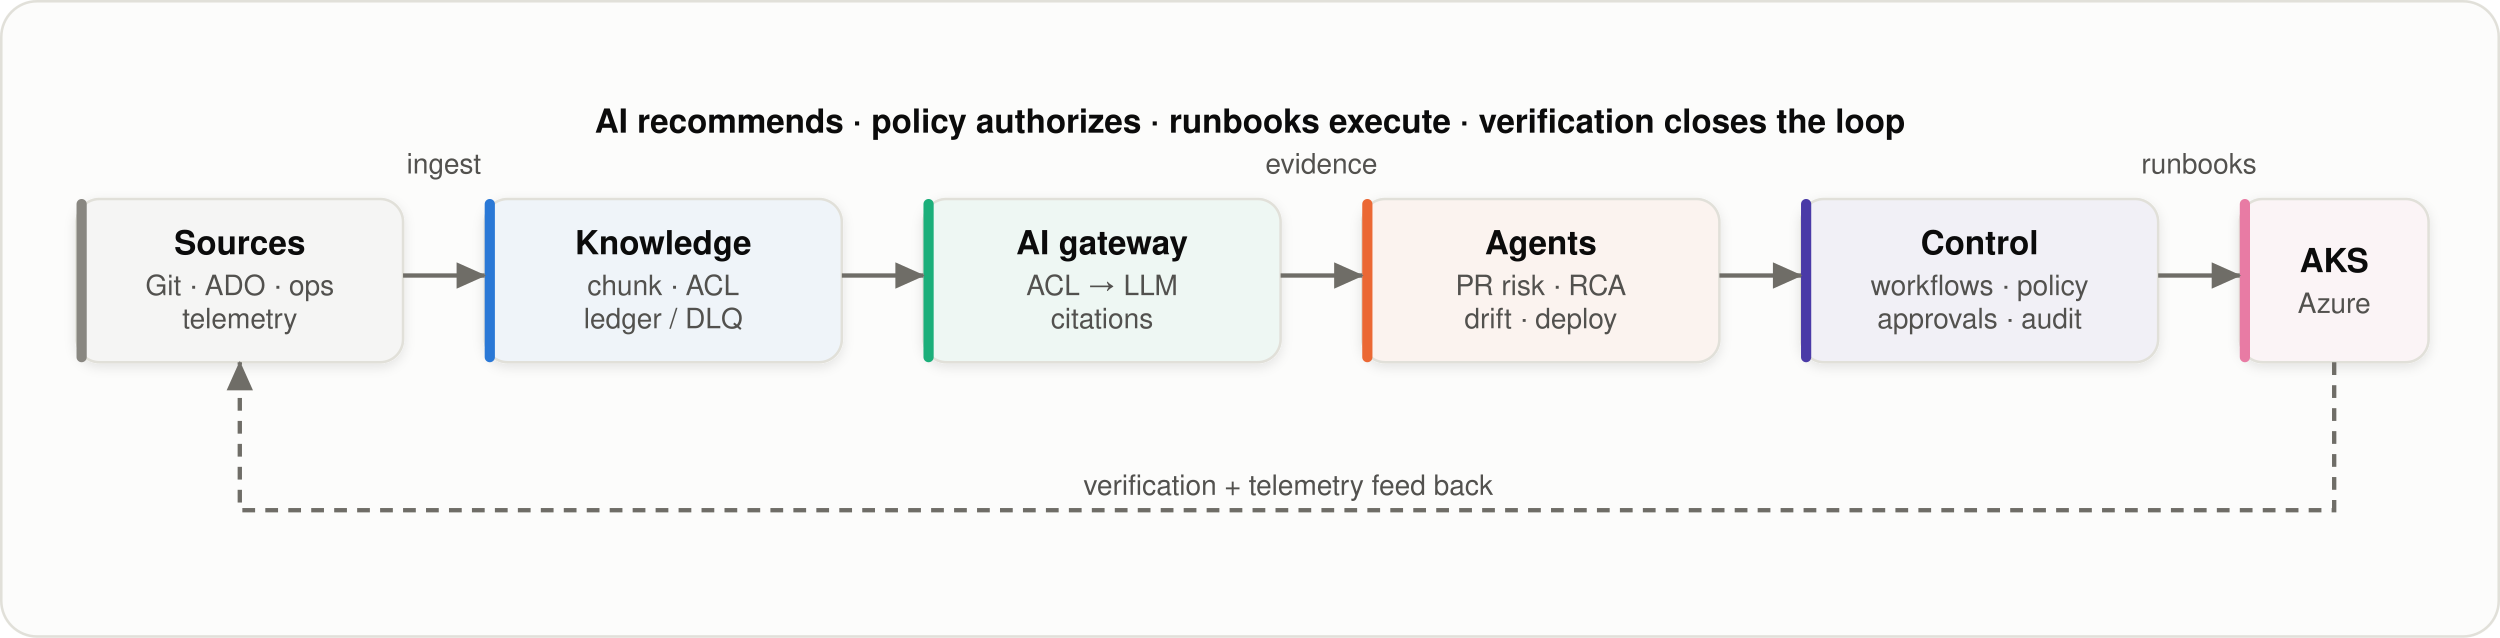
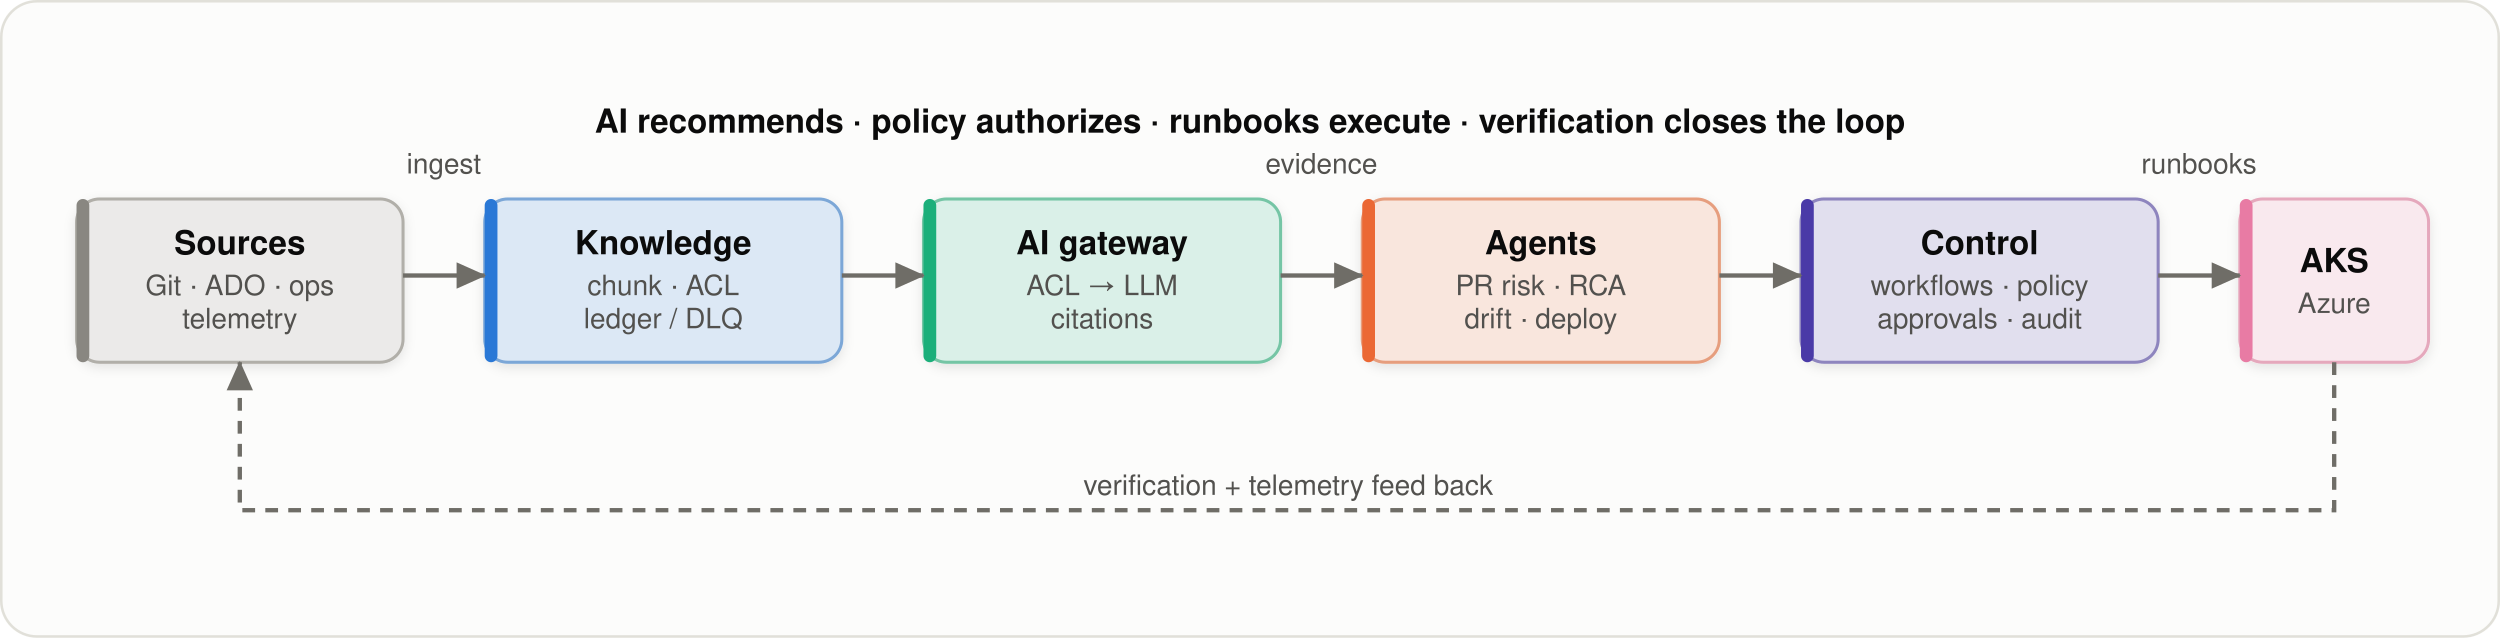
<svg xmlns="http://www.w3.org/2000/svg" viewBox="0 0 980 250" font-family="system-ui, -apple-system, 'Segoe UI', Helvetica, Arial, sans-serif" role="img" aria-label="The platform at a glance: sources to Azure through knowledge, gateway, agents, control and execution, with telemetry feeding back">
  <defs>
    <filter id="soft-light" x="-12%" y="-12%" width="124%" height="130%">
      <feDropShadow dx="0" dy="1.5" stdDeviation="2.2" flood-color="#000000" flood-opacity="0.10" />
    </filter>
    <marker id="arrow-light" viewBox="0 0 10 10" refX="8.6" refY="5" markerWidth="8" markerHeight="8" orient="auto-start-reverse">
      <path d="M 0.5 1.2 L 9 5 L 0.5 8.8 z" fill="#6f6d67" />
    </marker>
    <marker id="arrow-good-light" viewBox="0 0 10 10" refX="8.6" refY="5" markerWidth="8" markerHeight="8" orient="auto-start-reverse">
      <path d="M 0.5 1.2 L 9 5 L 0.5 8.8 z" fill="#0ca30c" />
    </marker>
    <marker id="arrow-bad-light" viewBox="0 0 10 10" refX="8.6" refY="5" markerWidth="8" markerHeight="8" orient="auto-start-reverse">
      <path d="M 0.5 1.2 L 9 5 L 0.5 8.8 z" fill="#d03b3b" />
    </marker>
    <marker id="arrow-warn-light" viewBox="0 0 10 10" refX="8.6" refY="5" markerWidth="8" markerHeight="8" orient="auto-start-reverse">
      <path d="M 0.5 1.2 L 9 5 L 0.5 8.8 z" fill="#ec835a" />
    </marker>
  </defs>
  <rect x="0" y="0" width="980" height="250" rx="14" fill="#fcfcfb" />
  <rect x="0.5" y="0.5" width="979" height="249" rx="14" fill="none" stroke="#e1e0d9" stroke-width="1" />
-   <rect x="30" y="78" width="128" height="64" rx="9" fill="#f5f5f4" stroke="#e1e0d9" stroke-width="1" filter="url(#soft-light)" />
-   <rect x="30" y="78" width="4" height="64" rx="2" fill="#898781" />
+   <rect x="30" y="78" width="128" height="64" rx="9" fill="#ebeae9" stroke="#b1afa9" stroke-width="1.2" filter="url(#soft-light)" />
+   <rect x="30" y="78" width="5" height="64" rx="2.5" fill="#898781" />
  <text x="94.0" y="99.68" font-size="13" text-anchor="middle" fill="#0b0b0b" font-weight="600">Sources</text>
  <text x="94.0" y="115.68" font-size="11" text-anchor="middle" fill="#52514e" font-weight="normal">Git · ADO · ops</text>
  <text x="94.0" y="128.68" font-size="11" text-anchor="middle" fill="#52514e" font-weight="normal">telemetry</text>
-   <rect x="190" y="78" width="140" height="64" rx="9" fill="#eff4f9" stroke="#e1e0d9" stroke-width="1" filter="url(#soft-light)" />
-   <rect x="190" y="78" width="4" height="64" rx="2" fill="#2a78d6" />
+   <rect x="190" y="78" width="140" height="64" rx="9" fill="#dce8f5" stroke="#7ca7d7" stroke-width="1.2" filter="url(#soft-light)" />
+   <rect x="190" y="78" width="5" height="64" rx="2.5" fill="#2a78d6" />
  <text x="260.0" y="99.68" font-size="13" text-anchor="middle" fill="#0b0b0b" font-weight="600">Knowledge</text>
  <text x="260.0" y="115.68" font-size="11" text-anchor="middle" fill="#52514e" font-weight="normal">chunk · ACL</text>
  <text x="260.0" y="128.68" font-size="11" text-anchor="middle" fill="#52514e" font-weight="normal">ledger / DLQ</text>
-   <rect x="362" y="78" width="140" height="64" rx="9" fill="#eef7f3" stroke="#e1e0d9" stroke-width="1" filter="url(#soft-light)" />
-   <rect x="362" y="78" width="4" height="64" rx="2" fill="#1baf7a" />
+   <rect x="362" y="78" width="140" height="64" rx="9" fill="#daf0e8" stroke="#74c5a5" stroke-width="1.2" filter="url(#soft-light)" />
+   <rect x="362" y="78" width="5" height="64" rx="2.5" fill="#1baf7a" />
  <text x="432.0" y="99.68" font-size="13" text-anchor="middle" fill="#0b0b0b" font-weight="600">AI gateway</text>
  <text x="432.0" y="115.68" font-size="11" text-anchor="middle" fill="#52514e" font-weight="normal">ACL → LLM</text>
  <text x="432.0" y="128.68" font-size="11" text-anchor="middle" fill="#52514e" font-weight="normal">citations</text>
-   <rect x="534" y="78" width="140" height="64" rx="9" fill="#fbf3ef" stroke="#e1e0d9" stroke-width="1" filter="url(#soft-light)" />
-   <rect x="534" y="78" width="4" height="64" rx="2" fill="#eb6834" />
+   <rect x="534" y="78" width="140" height="64" rx="9" fill="#f9e6dd" stroke="#e69e7e" stroke-width="1.2" filter="url(#soft-light)" />
+   <rect x="534" y="78" width="5" height="64" rx="2.5" fill="#eb6834" />
  <text x="604.0" y="99.68" font-size="13" text-anchor="middle" fill="#0b0b0b" font-weight="600">Agents</text>
  <text x="604.0" y="115.68" font-size="11" text-anchor="middle" fill="#52514e" font-weight="normal">PR risk · RCA</text>
  <text x="604.0" y="128.68" font-size="11" text-anchor="middle" fill="#52514e" font-weight="normal">drift · deploy</text>
-   <rect x="706" y="78" width="140" height="64" rx="9" fill="#f1f0f6" stroke="#e1e0d9" stroke-width="1" filter="url(#soft-light)" />
-   <rect x="706" y="78" width="4" height="64" rx="2" fill="#4a3aa7" />
+   <rect x="706" y="78" width="140" height="64" rx="9" fill="#e1dfee" stroke="#8e85be" stroke-width="1.2" filter="url(#soft-light)" />
+   <rect x="706" y="78" width="5" height="64" rx="2.5" fill="#4a3aa7" />
  <text x="776.0" y="99.68" font-size="13" text-anchor="middle" fill="#0b0b0b" font-weight="600">Control</text>
  <text x="776.0" y="115.68" font-size="11" text-anchor="middle" fill="#52514e" font-weight="normal">workflows · policy</text>
  <text x="776.0" y="128.68" font-size="11" text-anchor="middle" fill="#52514e" font-weight="normal">approvals · audit</text>
-   <rect x="878" y="78" width="74" height="64" rx="9" fill="#fbf4f6" stroke="#e1e0d9" stroke-width="1" filter="url(#soft-light)" />
-   <rect x="878" y="78" width="4" height="64" rx="2" fill="#e87ba4" />
+   <rect x="878" y="78" width="74" height="64" rx="9" fill="#f9e9ee" stroke="#e5a8bc" stroke-width="1.2" filter="url(#soft-light)" />
+   <rect x="878" y="78" width="5" height="64" rx="2.5" fill="#e87ba4" />
  <text x="915.0" y="106.68" font-size="13" text-anchor="middle" fill="#0b0b0b" font-weight="600">AKS</text>
  <text x="915.0" y="122.68" font-size="11" text-anchor="middle" fill="#52514e" font-weight="normal">Azure</text>
  <path d="M 158 108 L 190 108" fill="none" stroke="#6f6d67" stroke-width="1.7" marker-end="url(#arrow-light)" />
  <text x="174" y="68" font-size="11" text-anchor="middle" fill="#52514e" font-weight="normal" paint-order="stroke" stroke="#fcfcfb" stroke-width="5" stroke-linejoin="round">ingest</text>
  <path d="M 330 108 L 362 108" fill="none" stroke="#6f6d67" stroke-width="1.7" marker-end="url(#arrow-light)" />
  <path d="M 502 108 L 534 108" fill="none" stroke="#6f6d67" stroke-width="1.7" marker-end="url(#arrow-light)" />
  <text x="518" y="68" font-size="11" text-anchor="middle" fill="#52514e" font-weight="normal" paint-order="stroke" stroke="#fcfcfb" stroke-width="5" stroke-linejoin="round">evidence</text>
  <path d="M 674 108 L 706 108" fill="none" stroke="#6f6d67" stroke-width="1.7" marker-end="url(#arrow-light)" />
  <path d="M 846 108 L 878 108" fill="none" stroke="#6f6d67" stroke-width="1.7" marker-end="url(#arrow-light)" />
  <text x="862" y="68" font-size="11" text-anchor="middle" fill="#52514e" font-weight="normal" paint-order="stroke" stroke="#fcfcfb" stroke-width="5" stroke-linejoin="round">runbooks</text>
  <path d="M 915 142 L 915 200 L 94 200 L 94 142" fill="none" stroke="#6f6d67" stroke-width="1.7" stroke-dasharray="5 4" marker-end="url(#arrow-light)" />
  <text x="505" y="194" font-size="11" text-anchor="middle" fill="#52514e" font-weight="normal" paint-order="stroke" stroke="#fcfcfb" stroke-width="5" stroke-linejoin="round">verification + telemetry feed back</text>
  <text x="490" y="52" font-size="13" text-anchor="middle" fill="#0b0b0b" font-weight="600">AI recommends · policy authorizes · runbooks execute · verification closes the loop</text>
</svg>
